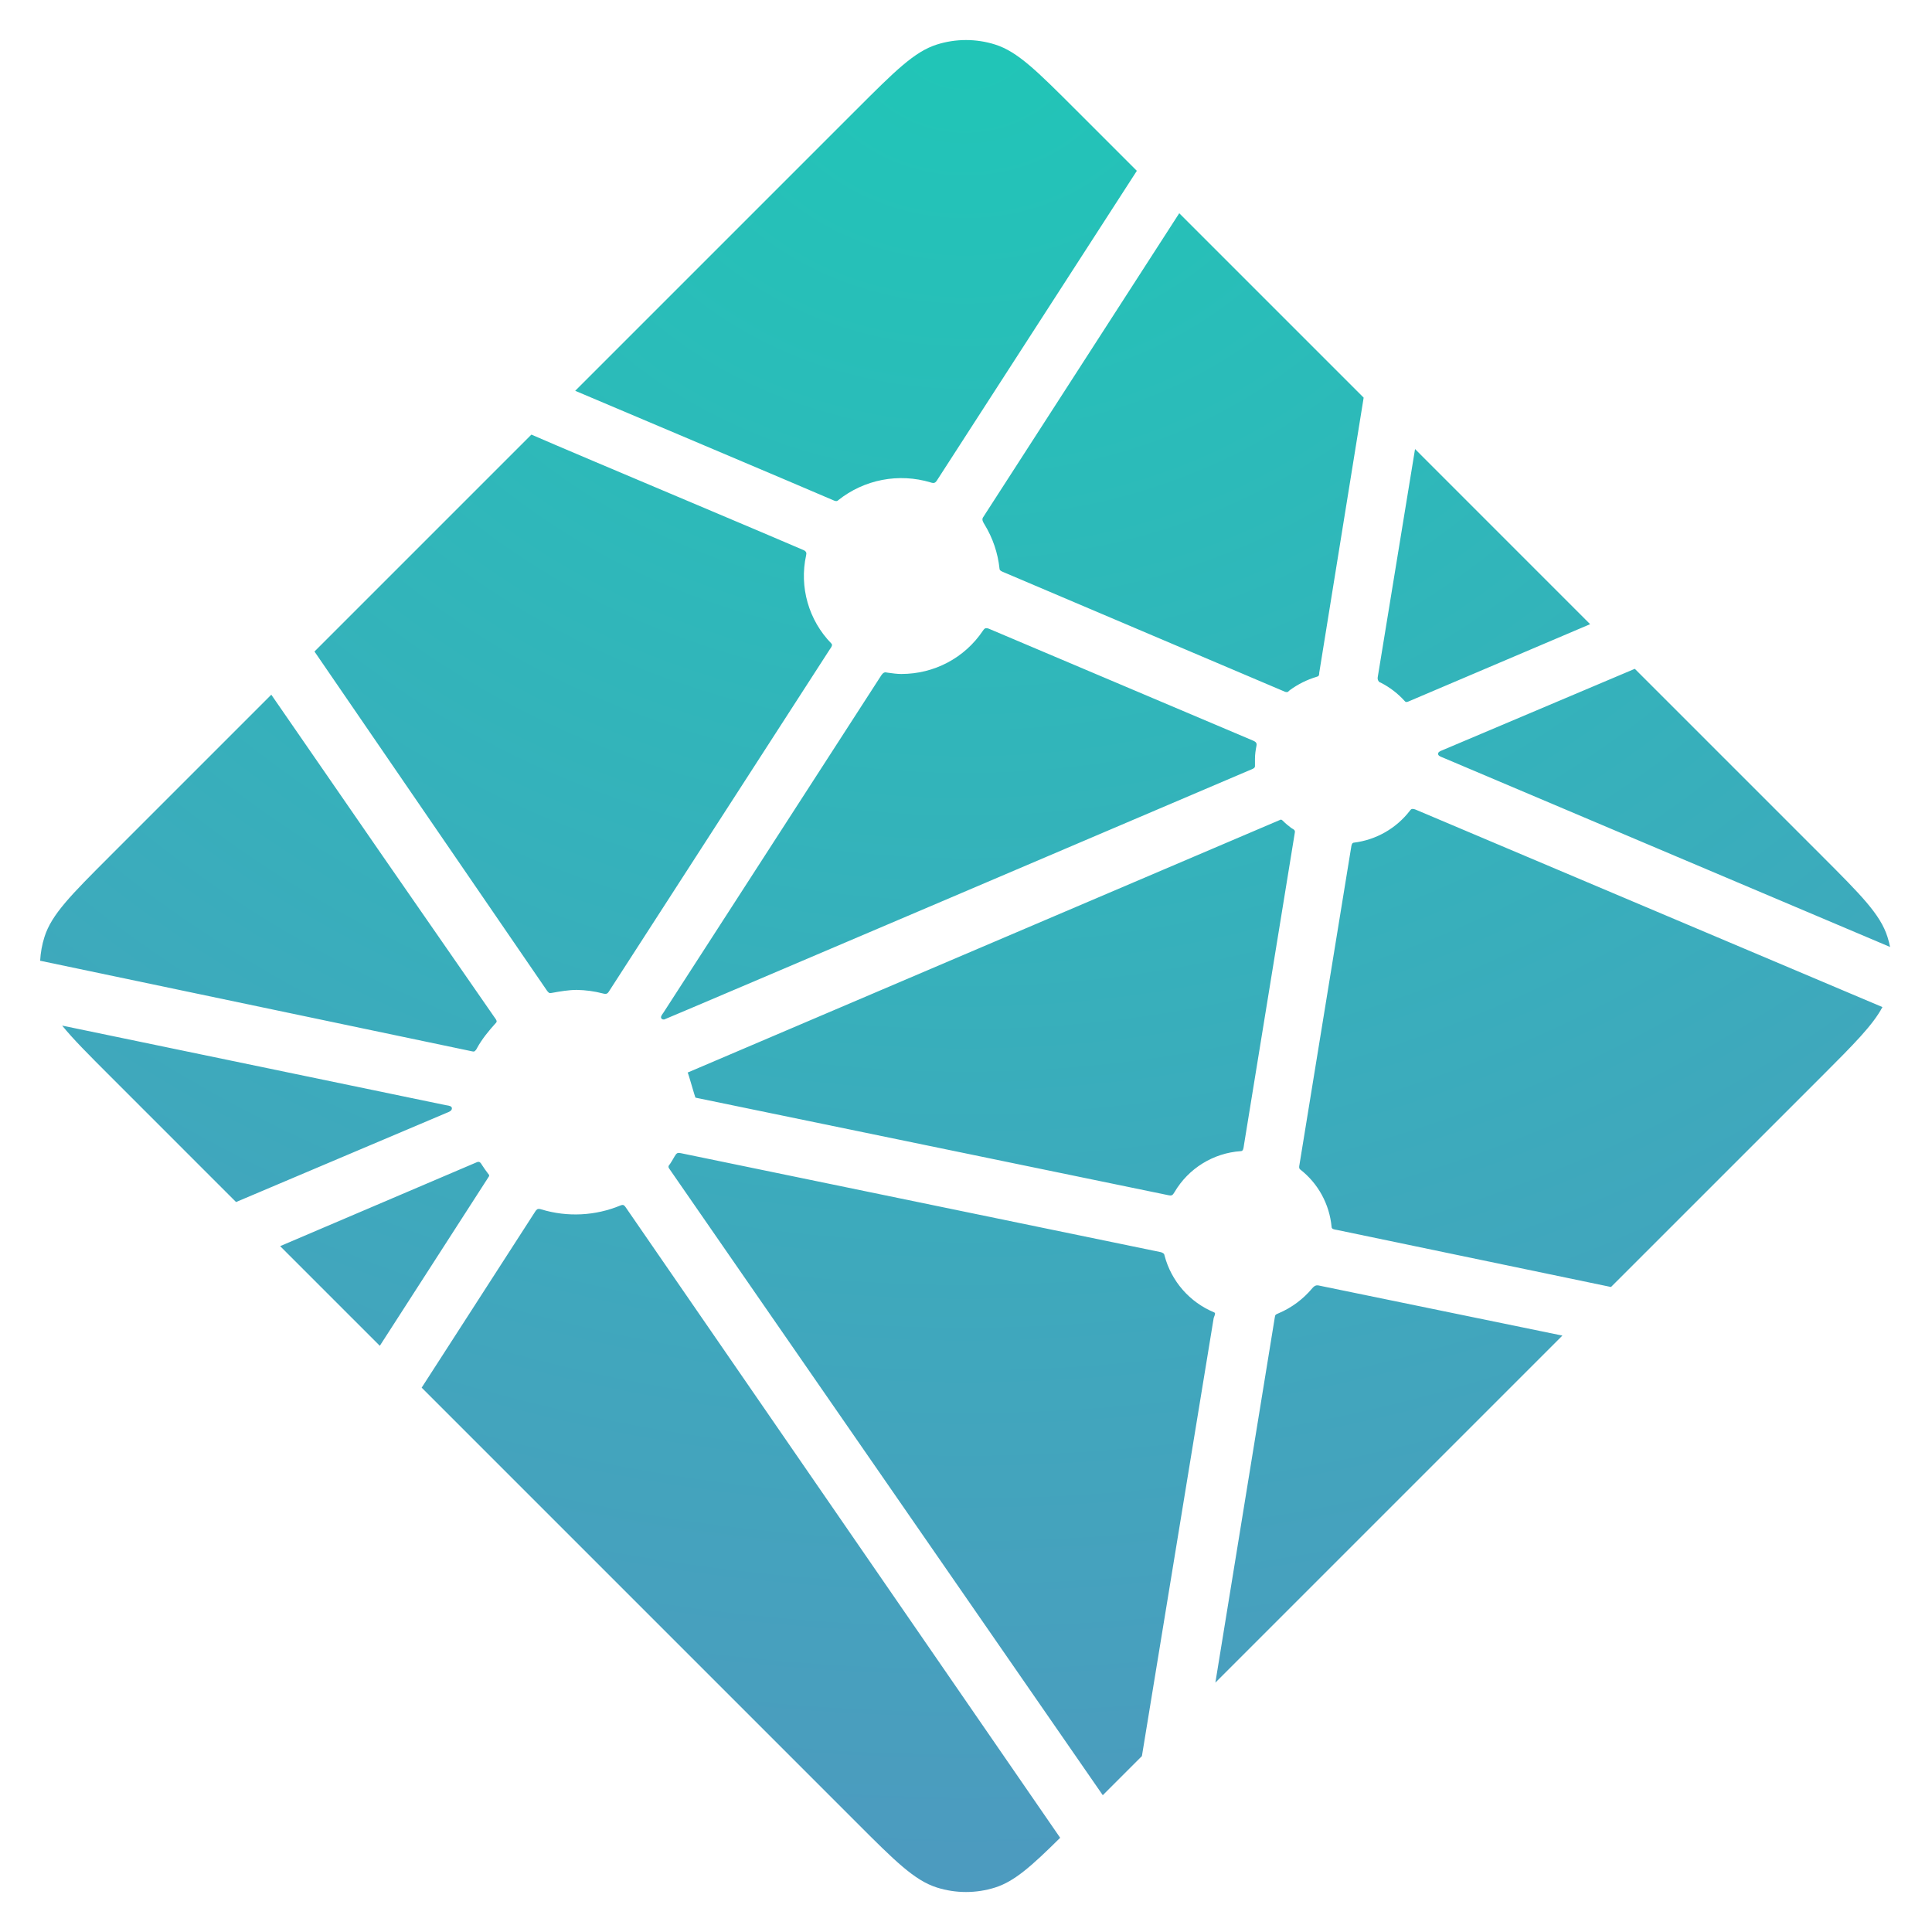
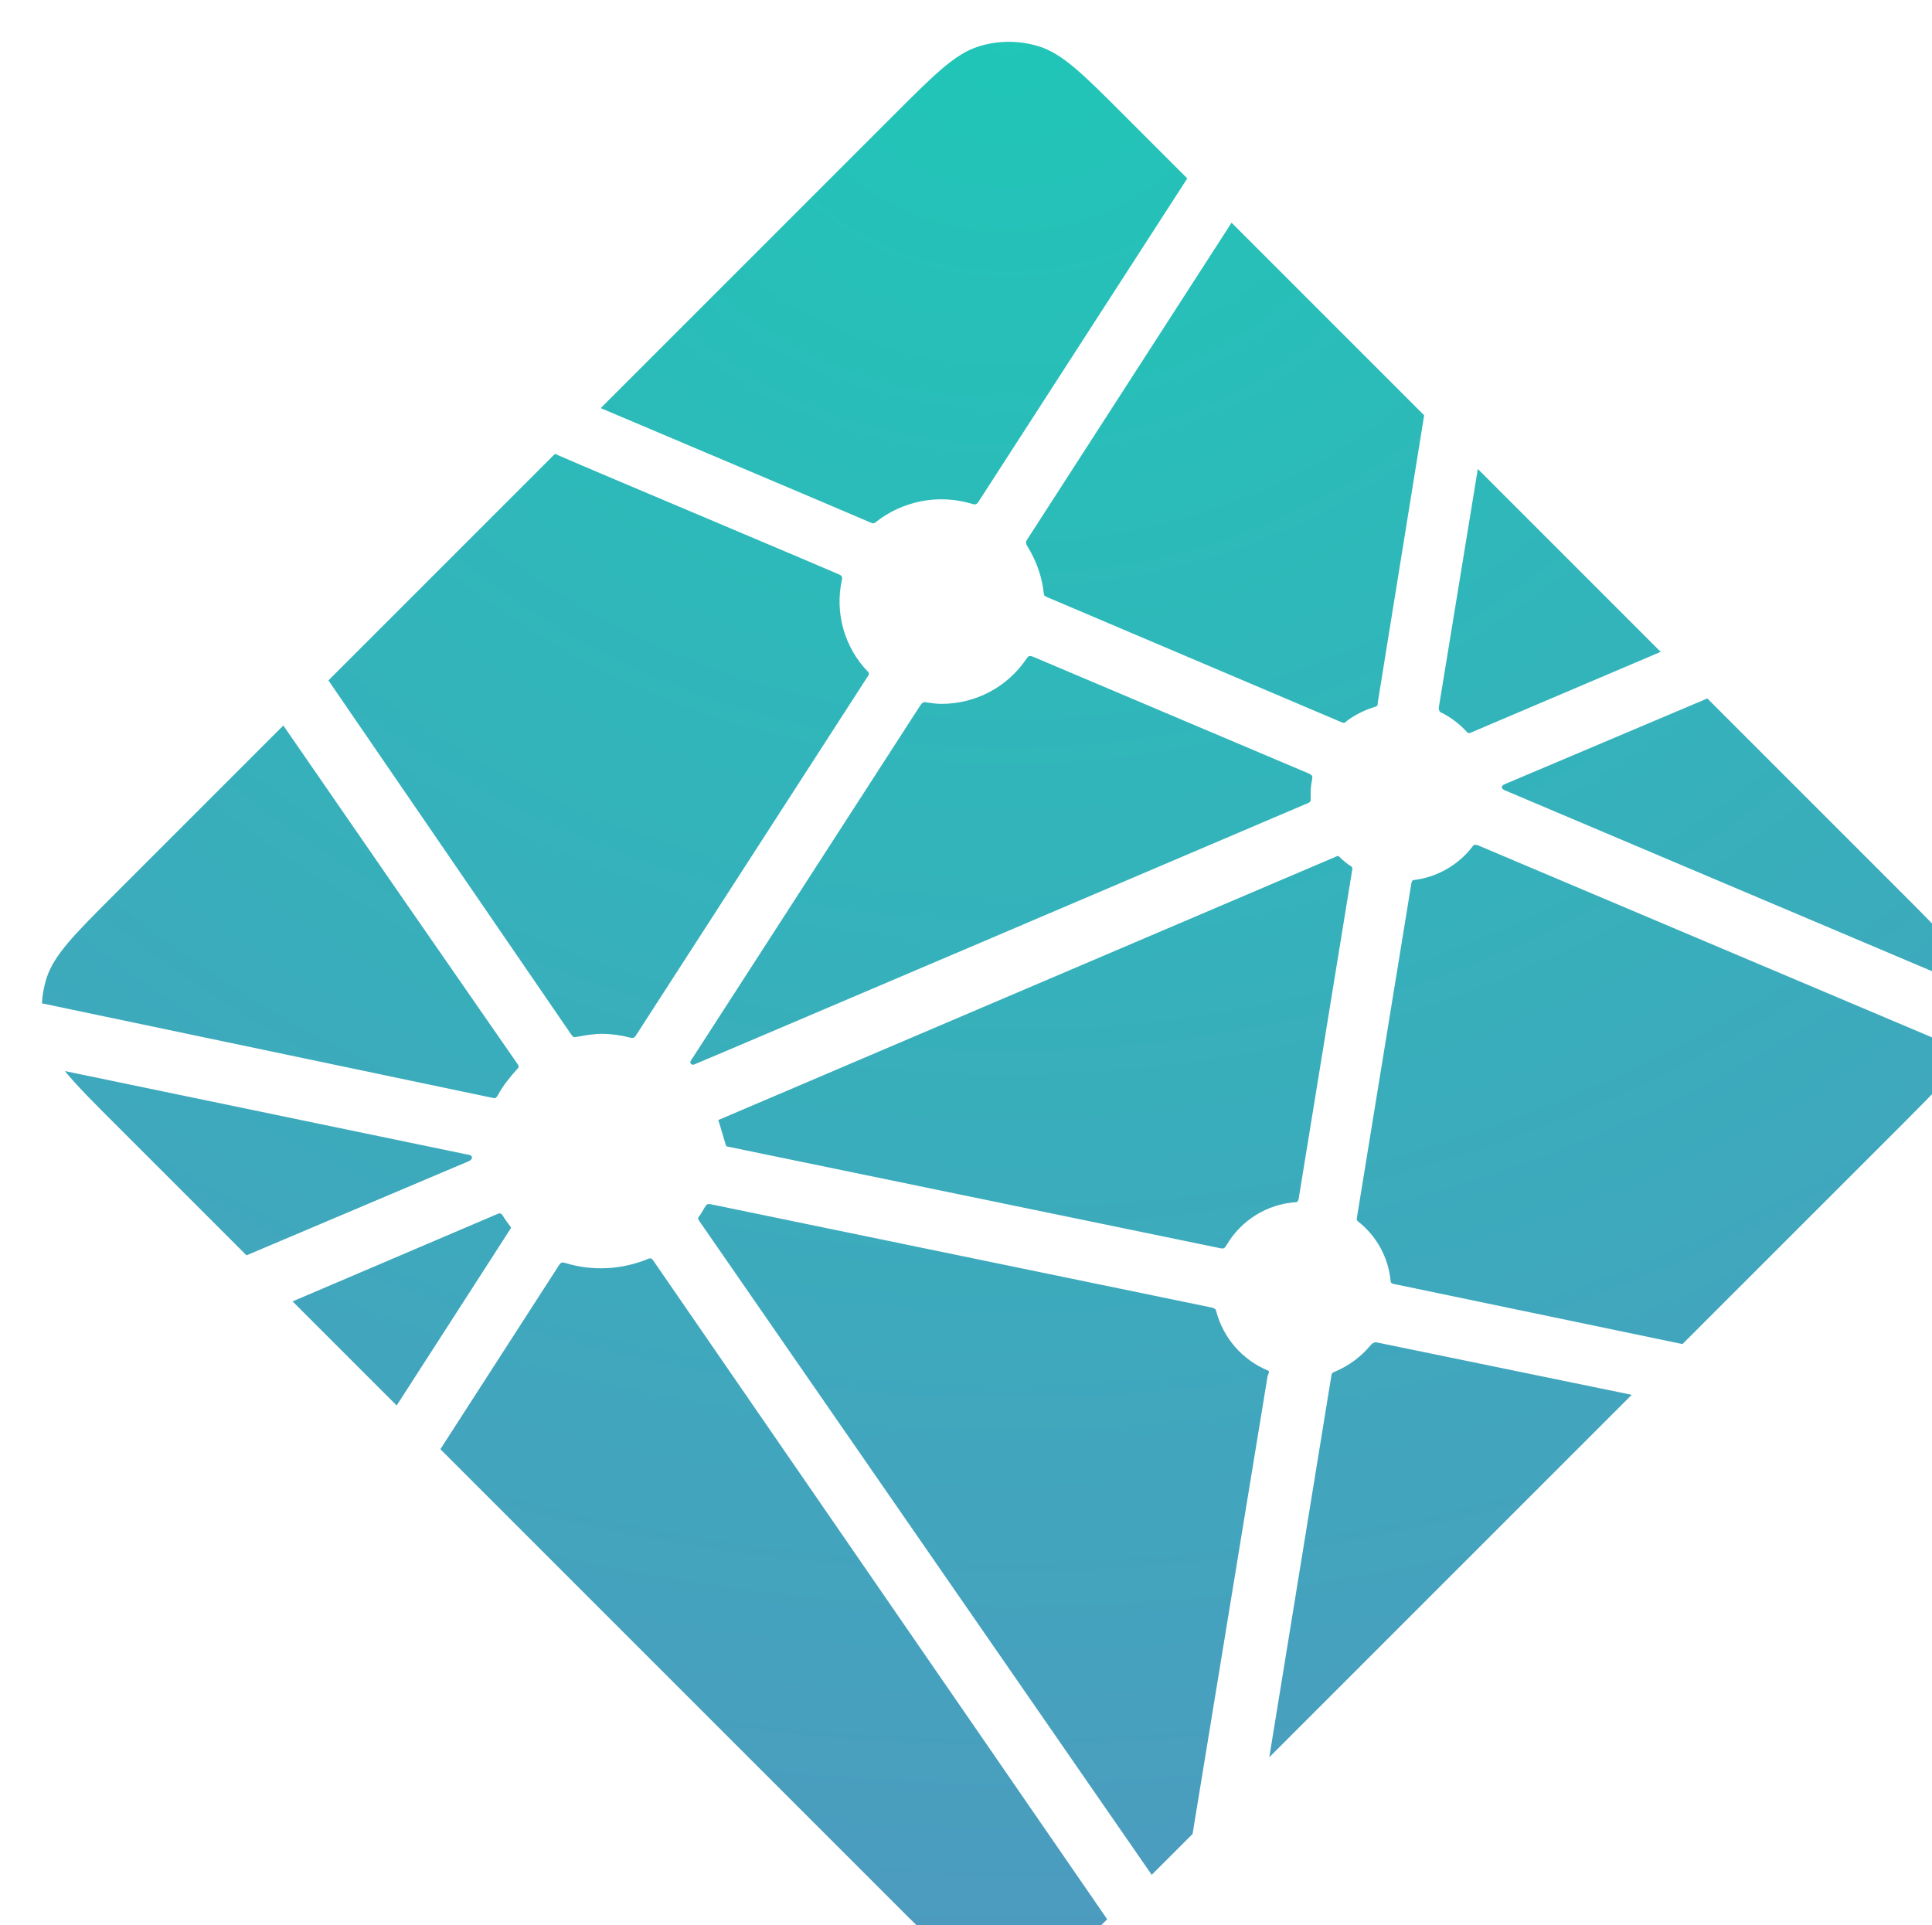
- <svg xmlns="http://www.w3.org/2000/svg" width="40" height="40">
+ <svg xmlns="http://www.w3.org/2000/svg">
  <defs>
    <radialGradient id="a" cy="0%" r="100.11%" fx="50%" fy="0%" gradientTransform="matrix(0 .9989 -1.152 0 .5 -.5)">
      <stop offset="0%" stop-color="#20C6B7" />
      <stop offset="100%" stop-color="#4D9ABF" />
    </radialGradient>
  </defs>
  <path fill="url(#a)" d="M28.589 14.135l-.014-.006c-.008-.003-.016-.006-.023-.013a.11.11 0 0 1-.028-.093l.773-4.726 3.625 3.626-3.77 1.604a.083.083 0 0 1-.033.006h-.015c-.005-.003-.01-.007-.02-.017a1.716 1.716 0 0 0-.495-.381zm5.258-.288l3.876 3.876c.805.806 1.208 1.208 1.355 1.674.022.069.04.138.054.209l-9.263-3.923a.728.728 0 0 0-.015-.006c-.037-.015-.08-.032-.08-.07 0-.038.044-.056.081-.071l.012-.005 3.98-1.684zm5.127 7.003c-.2.376-.59.766-1.25 1.427l-4.37 4.369-5.652-1.177-.03-.006c-.05-.008-.103-.017-.103-.062a1.706 1.706 0 0 0-.655-1.193c-.023-.023-.017-.059-.01-.092 0-.005 0-.01.002-.014l1.063-6.526.004-.022c.006-.05.015-.108.06-.108a1.73 1.73 0 0 0 1.16-.665c.009-.01.015-.021.027-.027.032-.015.07 0 .103.014l9.65 4.082zm-6.625 6.801l-7.186 7.186 1.23-7.56.002-.01c.001-.01.003-.02.006-.029.01-.024.036-.034.061-.044l.012-.005a1.85 1.85 0 0 0 .695-.517c.024-.028.053-.055.09-.06a.09.09 0 0 1 .029 0l5.06 1.04zm-8.707 8.707l-.81.81-8.955-12.942a.424.424 0 0 0-.01-.014c-.014-.019-.029-.038-.026-.06.001-.016.011-.03.022-.042l.01-.013c.027-.04.05-.08.075-.123l.02-.035.003-.003c.014-.024.027-.047.051-.06.021-.01.05-.006.073-.001l9.921 2.046a.164.164 0 0 1 .076.033c.013.013.016.027.019.043a1.757 1.757 0 0 0 1.028 1.175c.028.014.016.045.003.078a.238.238 0 0 0-.015.045c-.125.76-1.197 7.298-1.485 9.063zm-1.692 1.691c-.597.591-.949.904-1.347 1.03a2 2 0 0 1-1.206 0c-.466-.148-.869-.55-1.674-1.356L8.73 28.73l2.349-3.643c.011-.018.022-.034.04-.047.025-.018.061-.01.091 0a2.434 2.434 0 0 0 1.638-.083c.027-.01.054-.017.075.002a.19.19 0 0 1 .028.032L21.95 38.05zM7.863 27.863L5.8 25.8l4.074-1.738a.084.084 0 0 1 .033-.007c.034 0 .054.034.072.065a2.91 2.91 0 0 0 .13.184l.013.016c.012.017.004.034-.008.05l-2.25 3.493zm-2.976-2.976l-2.61-2.61c-.444-.444-.766-.766-.99-1.043l7.936 1.646a.84.84 0 0 0 .03.005c.049.008.103.017.103.063 0 .05-.059.073-.109.092l-.023.01-4.337 1.837zM.831 19.892a2 2 0 0 1 .09-.495c.148-.466.55-.868 1.356-1.674l3.34-3.34a2175.525 2175.525 0 0 0 4.626 6.687c.027.036.057.076.026.106-.146.161-.292.337-.395.528a.16.16 0 0 1-.05.062c-.013.008-.027.005-.042.002H9.78L.831 19.891zm5.68-6.403l4.491-4.491c.422.185 1.958.834 3.332 1.414 1.04.44 1.988.84 2.286.97.03.012.057.024.07.054.008.018.004.041 0 .06a2.003 2.003 0 0 0 .523 1.828c.03.03 0 .073-.026.11l-.014.021-4.56 7.063c-.012.02-.023.037-.043.05-.024.015-.058.008-.086.001a2.274 2.274 0 0 0-.543-.074c-.164 0-.342.03-.522.063h-.001c-.02.003-.038.007-.054-.005a.21.21 0 0 1-.045-.051l-4.808-7.013zm5.398-5.398l5.814-5.814c.805-.805 1.208-1.208 1.674-1.355a2 2 0 0 1 1.206 0c.466.147.869.55 1.674 1.355l1.26 1.26-4.135 6.404a.155.155 0 0 1-.041.048c-.025.017-.06.01-.09 0a2.097 2.097 0 0 0-1.92.37c-.027.028-.067.012-.101-.003-.54-.235-4.74-2.01-5.341-2.265zm12.506-3.676l3.818 3.818-.92 5.698v.015a.135.135 0 0 1-.008.038c-.01.02-.03.024-.05.03a1.83 1.83 0 0 0-.548.273.154.154 0 0 0-.02.017c-.011.012-.022.023-.04.025a.114.114 0 0 1-.043-.007l-5.818-2.472-.011-.005c-.037-.015-.081-.033-.081-.071a2.198 2.198 0 0 0-.31-.915c-.028-.046-.059-.094-.035-.141l4.066-6.303zm-3.932 8.606l5.454 2.31c.03.014.063.027.076.058a.106.106 0 0 1 0 .057c-.016.08-.03.171-.03.263v.153c0 .038-.039.054-.075.069l-.011.004c-.864.369-12.13 5.173-12.147 5.173-.017 0-.035 0-.052-.017-.03-.03 0-.072.027-.11a.76.76 0 0 0 .014-.02l4.482-6.94.008-.012c.026-.042.056-.089.104-.089l.045.007c.102.014.192.027.283.027.68 0 1.31-.331 1.69-.897a.16.16 0 0 1 .034-.04c.027-.02.067-.01.098.004zm-6.246 9.185l12.28-5.237s.018 0 .035.017c.067.067.124.112.179.154l.027.017c.025.014.05.03.052.056 0 .01 0 .016-.002.025L25.756 23.7l-.004.026c-.007.05-.014.107-.061.107a1.729 1.729 0 0 0-1.373.847l-.005.008c-.014.023-.027.045-.05.057-.021.01-.048.006-.07.001l-9.793-2.02c-.01-.002-.152-.519-.163-.52z" />
</svg>
